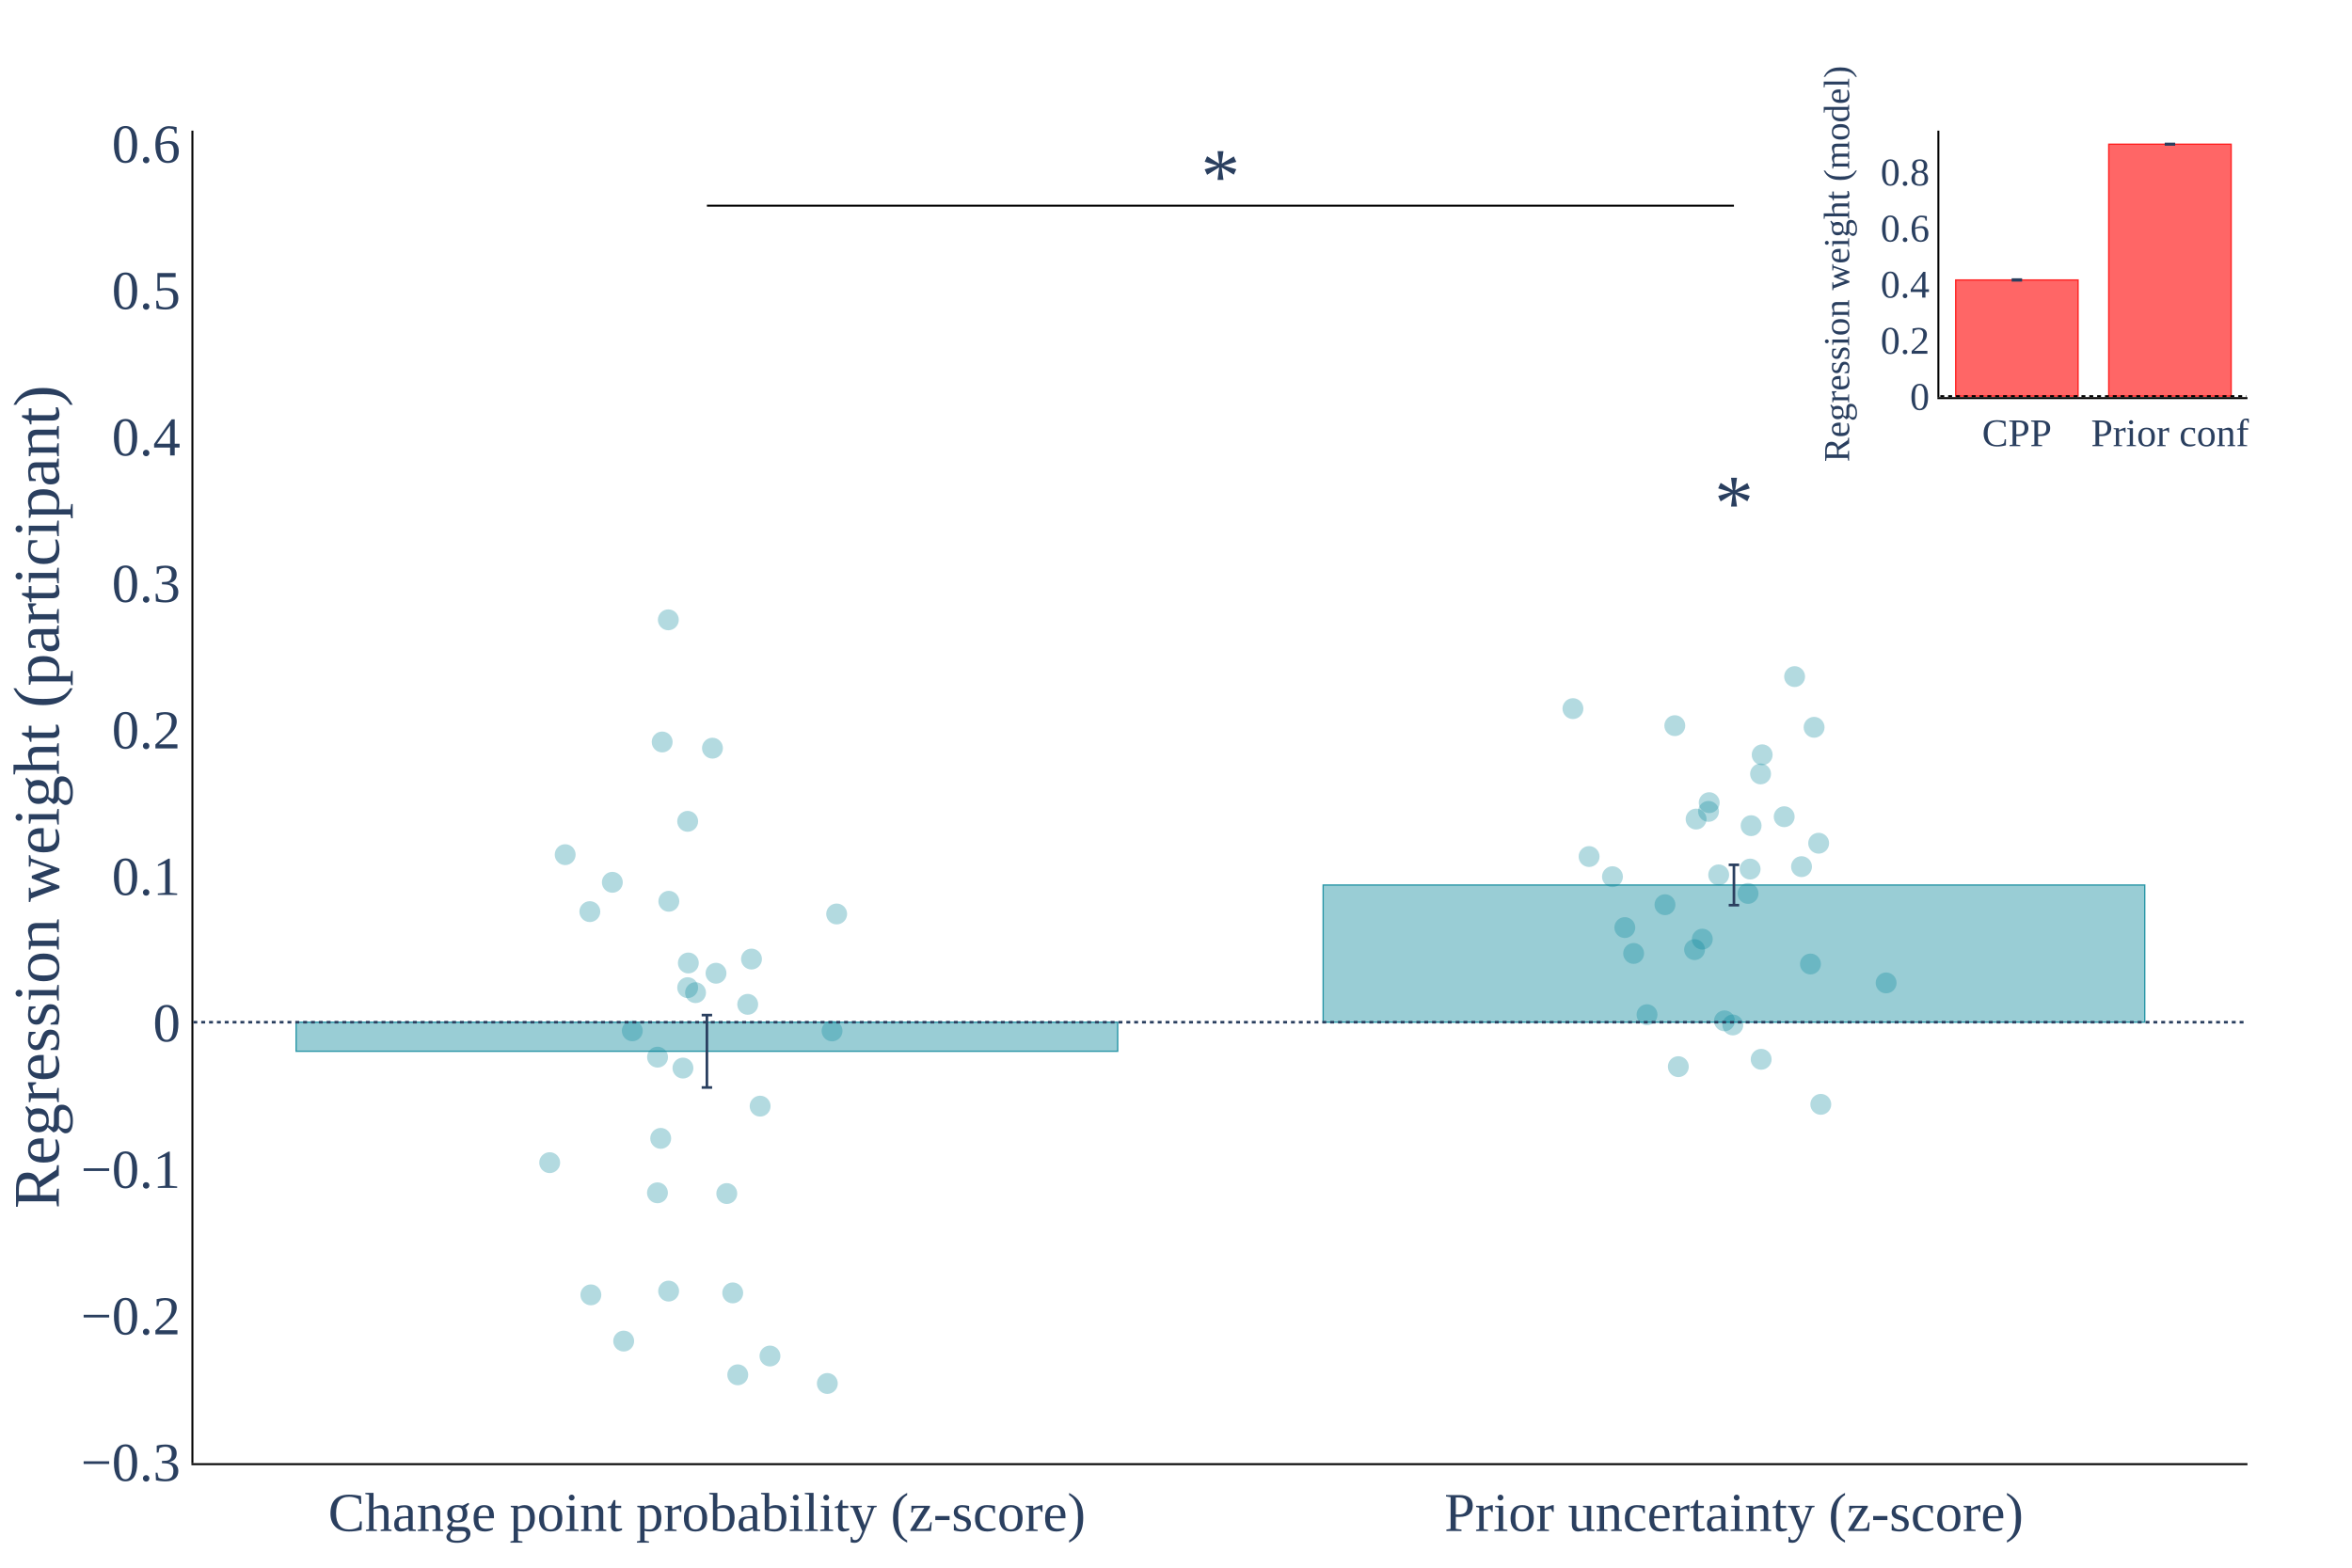
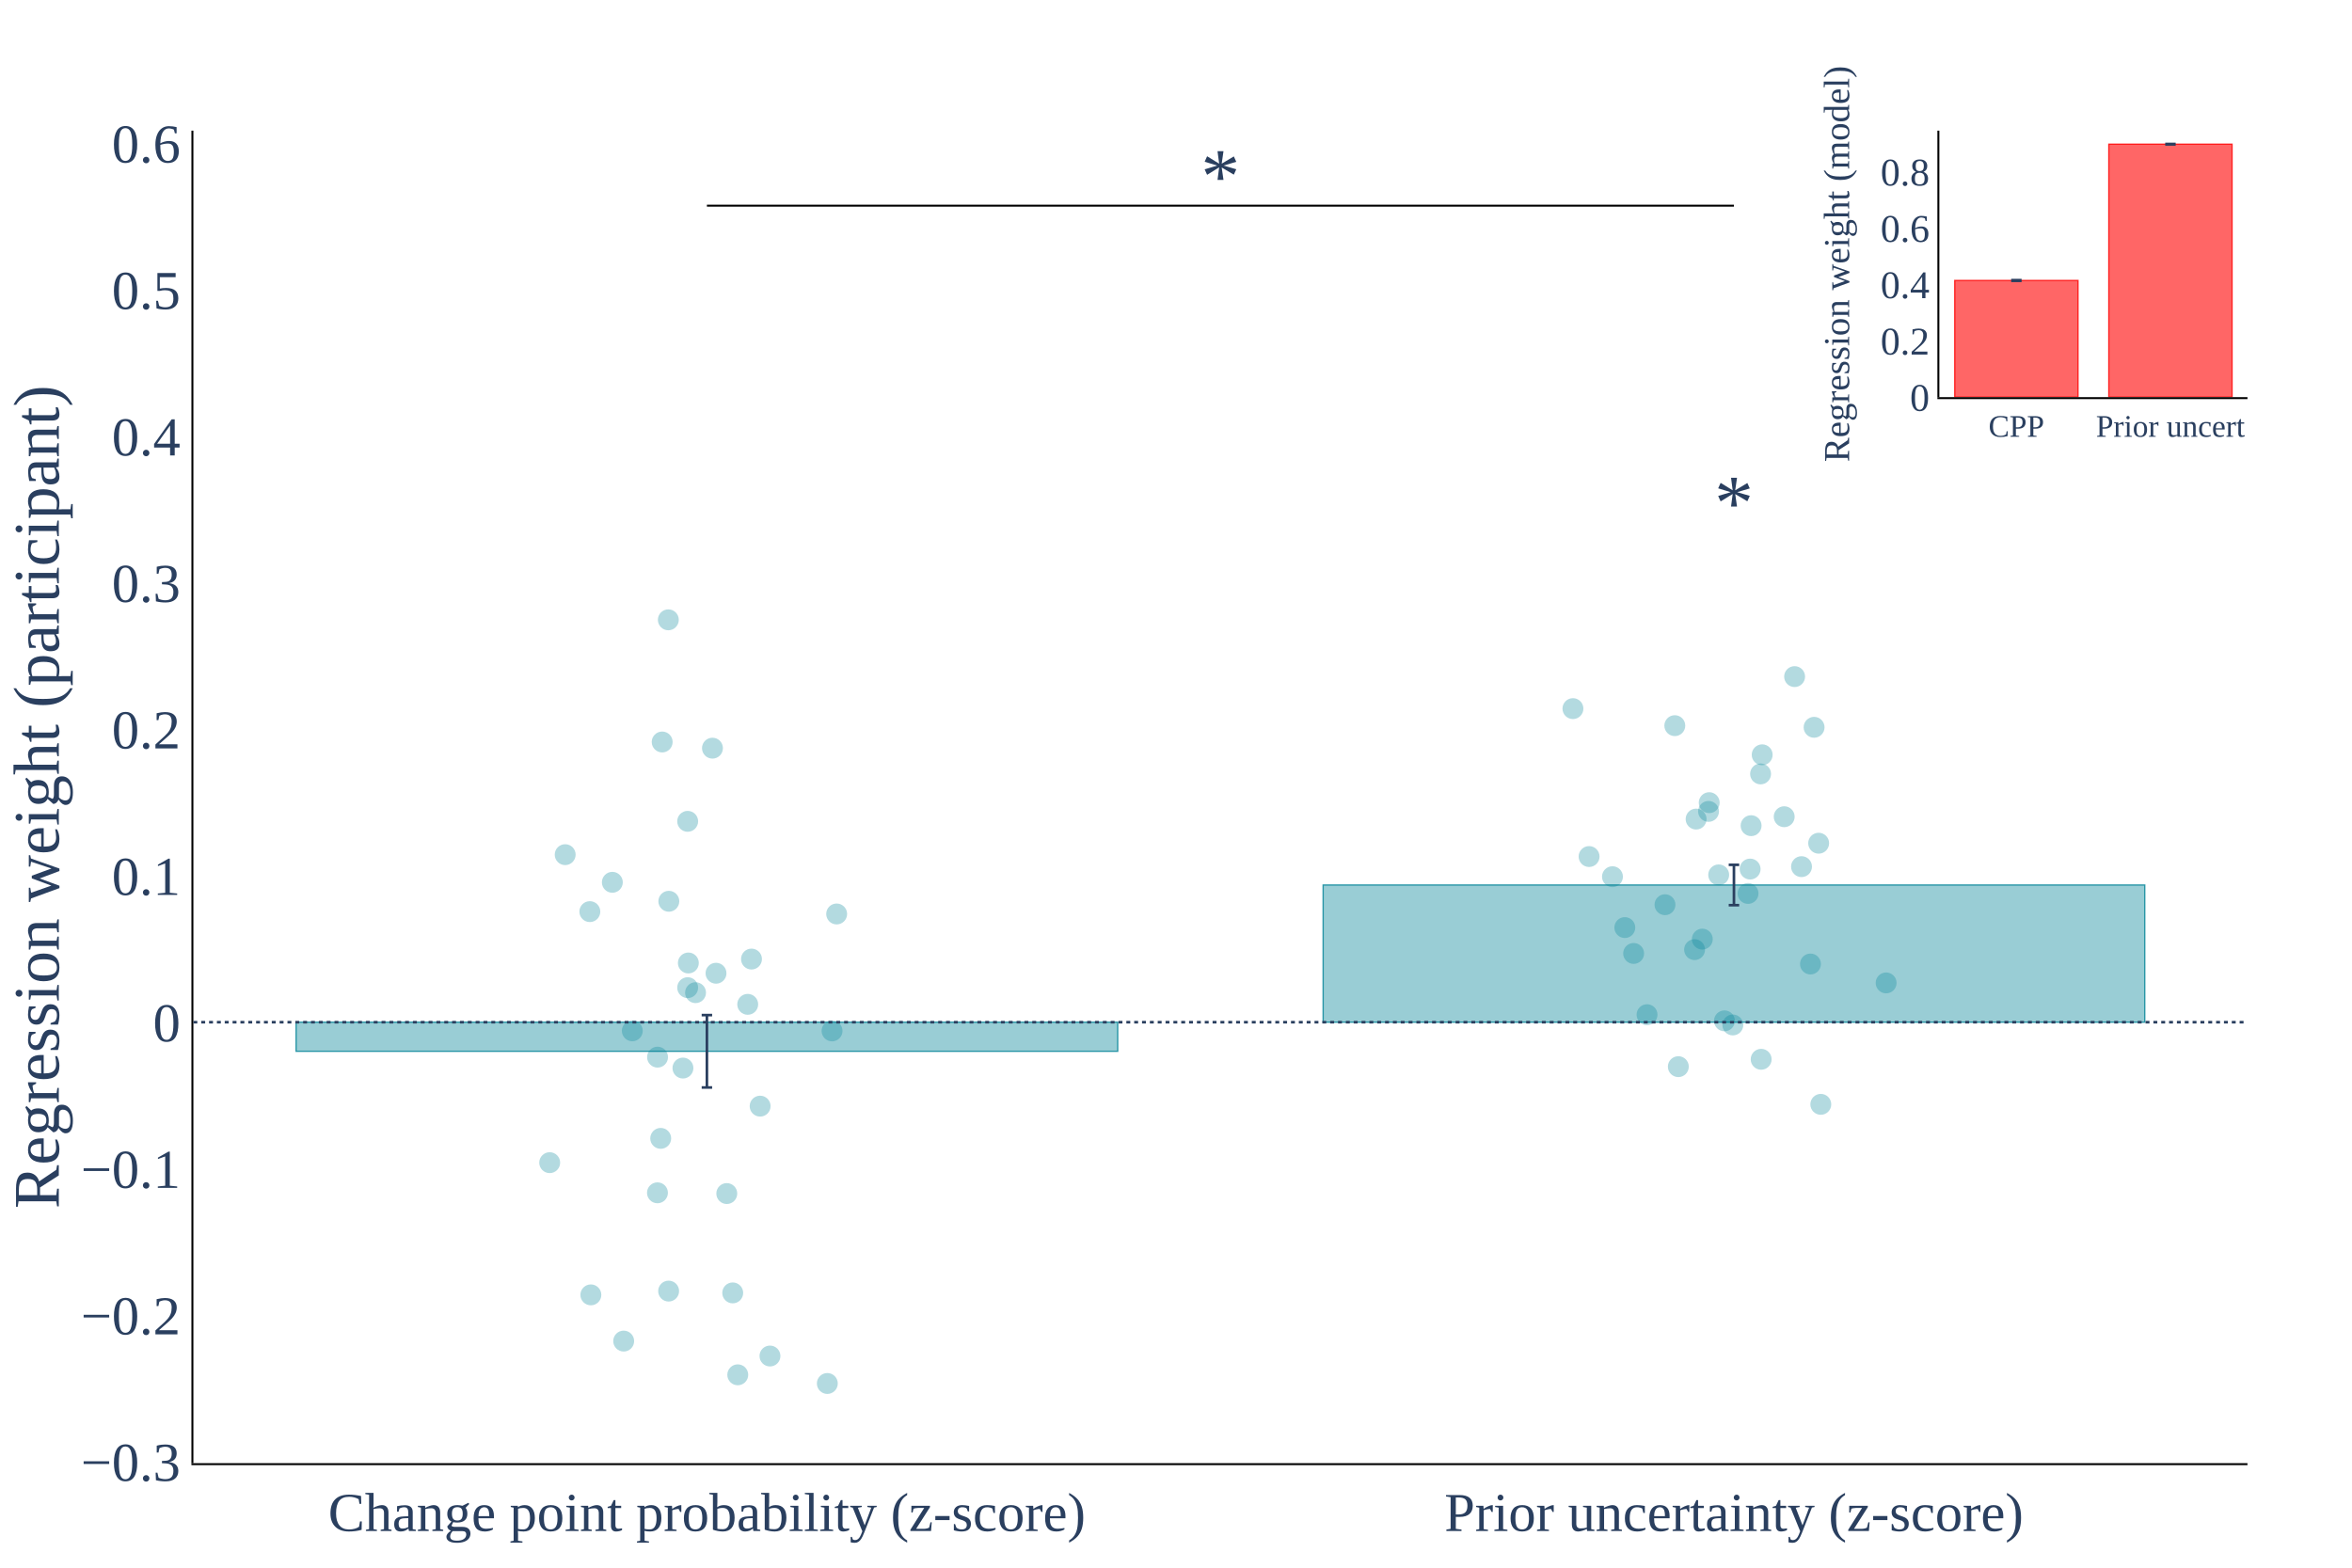
<svg xmlns="http://www.w3.org/2000/svg" class="main-svg" width="1800" height="1200" style="" viewBox="0 0 1800 1200">
  <rect x="0" y="0" width="1800" height="1200" style="fill: rgb(255, 255, 255); fill-opacity: 1;" />
-   <defs id="defs-17af12">
+   <defs id="defs-22cbed">
    <g class="clips">
-       <clipPath id="clip17af12xyplot" class="plotclip">
+       <clipPath id="clip22cbedxyplot" class="plotclip">
        <rect width="1572" height="1020" />
      </clipPath>
-       <clipPath id="clip17af12x2y2plot" class="plotclip">
+       <clipPath id="clip22cbedx2y2plot" class="plotclip">
        <rect width="235.8" height="204" />
      </clipPath>
-       <clipPath class="axesclip" id="clip17af12x">
+       <clipPath class="axesclip" id="clip22cbedx">
        <rect x="148" y="0" width="1572" height="1200" />
      </clipPath>
-       <clipPath class="axesclip" id="clip17af12y">
+       <clipPath class="axesclip" id="clip22cbedy">
        <rect x="0" y="100" width="1800" height="1020" />
      </clipPath>
-       <clipPath class="axesclip" id="clip17af12xy">
+       <clipPath class="axesclip" id="clip22cbedxy">
        <rect x="148" y="100" width="1572" height="1020" />
      </clipPath>
-       <clipPath class="axesclip" id="clip17af12y2">
+       <clipPath class="axesclip" id="clip22cbedy2">
        <rect x="0" y="100" width="1800" height="204" />
      </clipPath>
-       <clipPath class="axesclip" id="clip17af12xy2">
+       <clipPath class="axesclip" id="clip22cbedxy2">
        <rect x="148" y="100" width="1572" height="204" />
      </clipPath>
-       <clipPath class="axesclip" id="clip17af12x2">
+       <clipPath class="axesclip" id="clip22cbedx2">
        <rect x="1484.2" y="0" width="235.8" height="1200" />
      </clipPath>
-       <clipPath class="axesclip" id="clip17af12x2y">
+       <clipPath class="axesclip" id="clip22cbedx2y">
        <rect x="1484.2" y="100" width="235.8" height="1020" />
      </clipPath>
-       <clipPath class="axesclip" id="clip17af12x2y2">
+       <clipPath class="axesclip" id="clip22cbedx2y2">
        <rect x="1484.2" y="100" width="235.8" height="204" />
      </clipPath>
    </g>
    <g class="gradients" />
    <g class="patterns" />
  </defs>
  <g class="bglayer">
    <rect class="bg" x="148" y="100" width="1572" height="1020" style="fill: rgb(255, 255, 255); fill-opacity: 1; stroke-width: 0;" />
  </g>
  <g class="layer-below">
    <g class="imagelayer" />
    <g class="shapelayer" />
  </g>
  <g class="cartesianlayer">
    <g class="subplot xy">
      <g class="layer-subplot">
        <g class="shapelayer" />
        <g class="imagelayer" />
      </g>
      <g class="minor-gridlayer">
        <g class="x" />
        <g class="y" />
      </g>
      <g class="gridlayer">
        <g class="x" />
        <g class="y">
          <path class="ygrid crisp" transform="translate(0,1118.82)" d="M148,0h1572" style="stroke: rgb(255, 255, 255); stroke-opacity: 1; stroke-width: 1px;" />
          <path class="ygrid crisp" transform="translate(0,1006.7)" d="M148,0h1572" style="stroke: rgb(255, 255, 255); stroke-opacity: 1; stroke-width: 1px;" />
          <path class="ygrid crisp" transform="translate(0,894.57)" d="M148,0h1572" style="stroke: rgb(255, 255, 255); stroke-opacity: 1; stroke-width: 1px;" />
          <path class="ygrid crisp" transform="translate(0,670.32)" d="M148,0h1572" style="stroke: rgb(255, 255, 255); stroke-opacity: 1; stroke-width: 1px;" />
          <path class="ygrid crisp" transform="translate(0,558.19)" d="M148,0h1572" style="stroke: rgb(255, 255, 255); stroke-opacity: 1; stroke-width: 1px;" />
          <path class="ygrid crisp" transform="translate(0,446.07)" d="M148,0h1572" style="stroke: rgb(255, 255, 255); stroke-opacity: 1; stroke-width: 1px;" />
          <path class="ygrid crisp" transform="translate(0,333.94)" d="M148,0h1572" style="stroke: rgb(255, 255, 255); stroke-opacity: 1; stroke-width: 1px;" />
          <path class="ygrid crisp" transform="translate(0,221.81)" d="M148,0h1572" style="stroke: rgb(255, 255, 255); stroke-opacity: 1; stroke-width: 1px;" />
          <path class="ygrid crisp" transform="translate(0,109.69)" d="M148,0h1572" style="stroke: rgb(255, 255, 255); stroke-opacity: 1; stroke-width: 1px;" />
        </g>
      </g>
      <g class="zerolinelayer">
        <path class="yzl zl crisp" transform="translate(0,782.45)" d="M148,0h1572" style="stroke: rgb(255, 255, 255); stroke-opacity: 1; stroke-width: 2px;" />
      </g>
      <g class="layer-between">
        <g class="shapelayer" />
        <g class="imagelayer" />
      </g>
      <path class="xlines-below" />
      <path class="ylines-below" />
      <g class="overlines-below" />
      <g class="xaxislayer-below" />
      <g class="yaxislayer-below" />
      <g class="overaxes-below" />
      <g class="overplot">
-         <g class="xy" transform="translate(148,100)" clip-path="url(#clip17af12xyplot)">
+         <g class="xy" transform="translate(148,100)" clip-path="url(#clip22cbedxyplot)">
          <g class="barlayer mlayer">
            <g class="trace bars" style="opacity: 1;">
              <g class="points">
                <g class="point">
                  <path d="M78.6,682.45V704.71H707.4V682.45Z" style="vector-effect: none; opacity: 1; stroke-width: 1px; fill: rgb(0, 130, 150); fill-opacity: 0.4; stroke: rgb(0, 130, 150); stroke-opacity: 0.8;" />
                </g>
              </g>
              <g class="errorbar" style="opacity: 1;">
                <path class="yerror" d="M389,677.01h8m-4,0V732.42m-4,0h8" style="vector-effect: none; stroke-width: 2px; stroke: rgb(42, 63, 95); stroke-opacity: 1;" />
              </g>
            </g>
            <g class="trace bars" style="opacity: 1;">
              <g class="points">
                <g class="point">
                  <path d="M864.6,682.45V577.43H1493.4V682.45Z" style="vector-effect: none; opacity: 1; stroke-width: 1px; fill: rgb(0, 130, 150); fill-opacity: 0.4; stroke: rgb(0, 130, 150); stroke-opacity: 0.8;" />
                </g>
              </g>
              <g class="errorbar" style="opacity: 1;">
                <path class="yerror" d="M1175,561.99h8m-4,0V592.87m-4,0h8" style="vector-effect: none; stroke-width: 2px; stroke: rgb(42, 63, 95); stroke-opacity: 1;" />
              </g>
            </g>
          </g>
          <g class="scatterlayer mlayer">
-             <g class="trace scatter tracedffb1b" style="stroke-miterlimit: 2; opacity: 1;">
+             <g class="trace scatter tracee4f8c9" style="stroke-miterlimit: 2; opacity: 1;">
              <g class="fills" />
              <g class="errorbars" />
              <g class="lines" />
              <g class="points">
                <path class="point" transform="translate(424.23,668.78)" d="M8,0A8,8 0 1,1 0,-8A8,8 0 0,1 8,0Z" style="opacity: 1; stroke-width: 0px; fill: rgb(0, 130, 150); fill-opacity: 0.3;" />
                <path class="point" transform="translate(384.31,659.84)" d="M8,0A8,8 0 1,1 0,-8A8,8 0 0,1 8,0Z" style="opacity: 1; stroke-width: 0px; fill: rgb(0, 130, 150); fill-opacity: 0.3;" />
                <path class="point" transform="translate(433.73,746.71)" d="M8,0A8,8 0 1,1 0,-8A8,8 0 0,1 8,0Z" style="opacity: 1; stroke-width: 0px; fill: rgb(0, 130, 150); fill-opacity: 0.3;" />
                <path class="point" transform="translate(488.77,689.12)" d="M8,0A8,8 0 1,1 0,-8A8,8 0 0,1 8,0Z" style="opacity: 1; stroke-width: 0px; fill: rgb(0, 130, 150); fill-opacity: 0.3;" />
                <path class="point" transform="translate(378.28,528.7)" d="M8,0A8,8 0 1,1 0,-8A8,8 0 0,1 8,0Z" style="opacity: 1; stroke-width: 0px; fill: rgb(0, 130, 150); fill-opacity: 0.3;" />
                <path class="point" transform="translate(378.28,656.01)" d="M8,0A8,8 0 1,1 0,-8A8,8 0 0,1 8,0Z" style="opacity: 1; stroke-width: 0px; fill: rgb(0, 130, 150); fill-opacity: 0.3;" />
                <path class="point" transform="translate(492.3,599.61)" d="M8,0A8,8 0 1,1 0,-8A8,8 0 0,1 8,0Z" style="opacity: 1; stroke-width: 0px; fill: rgb(0, 130, 150); fill-opacity: 0.3;" />
                <path class="point" transform="translate(441.26,937.97)" d="M8,0A8,8 0 1,1 0,-8A8,8 0 0,1 8,0Z" style="opacity: 1; stroke-width: 0px; fill: rgb(0, 130, 150); fill-opacity: 0.3;" />
                <path class="point" transform="translate(363.48,374.45)" d="M8,0A8,8 0 1,1 0,-8A8,8 0 0,1 8,0Z" style="opacity: 1; stroke-width: 0px; fill: rgb(0, 130, 150); fill-opacity: 0.3;" />
                <path class="point" transform="translate(427.12,634.12)" d="M8,0A8,8 0 1,1 0,-8A8,8 0 0,1 8,0Z" style="opacity: 1; stroke-width: 0px; fill: rgb(0, 130, 150); fill-opacity: 0.3;" />
                <path class="point" transform="translate(363.86,589.89)" d="M8,0A8,8 0 1,1 0,-8A8,8 0 0,1 8,0Z" style="opacity: 1; stroke-width: 0px; fill: rgb(0, 130, 150); fill-opacity: 0.3;" />
                <path class="point" transform="translate(363.71,888.28)" d="M8,0A8,8 0 1,1 0,-8A8,8 0 0,1 8,0Z" style="opacity: 1; stroke-width: 0px; fill: rgb(0, 130, 150); fill-opacity: 0.3;" />
                <path class="point" transform="translate(408.21,813.62)" d="M8,0A8,8 0 1,1 0,-8A8,8 0 0,1 8,0Z" style="opacity: 1; stroke-width: 0px; fill: rgb(0, 130, 150); fill-opacity: 0.3;" />
                <path class="point" transform="translate(272.69,789.97)" d="M8,0A8,8 0 1,1 0,-8A8,8 0 0,1 8,0Z" style="opacity: 1; stroke-width: 0px; fill: rgb(0, 130, 150); fill-opacity: 0.3;" />
                <path class="point" transform="translate(284.54,554.21)" d="M8,0A8,8 0 1,1 0,-8A8,8 0 0,1 8,0Z" style="opacity: 1; stroke-width: 0px; fill: rgb(0, 130, 150); fill-opacity: 0.3;" />
                <path class="point" transform="translate(357.64,771.38)" d="M8,0A8,8 0 1,1 0,-8A8,8 0 0,1 8,0Z" style="opacity: 1; stroke-width: 0px; fill: rgb(0, 130, 150); fill-opacity: 0.3;" />
                <path class="point" transform="translate(329.31,926.54)" d="M8,0A8,8 0 1,1 0,-8A8,8 0 0,1 8,0Z" style="opacity: 1; stroke-width: 0px; fill: rgb(0, 130, 150); fill-opacity: 0.3;" />
                <path class="point" transform="translate(412.76,889.66)" d="M8,0A8,8 0 1,1 0,-8A8,8 0 0,1 8,0Z" style="opacity: 1; stroke-width: 0px; fill: rgb(0, 130, 150); fill-opacity: 0.3;" />
                <path class="point" transform="translate(335.9,689.05)" d="M8,0A8,8 0 1,1 0,-8A8,8 0 0,1 8,0Z" style="opacity: 1; stroke-width: 0px; fill: rgb(0, 130, 150); fill-opacity: 0.3;" />
                <path class="point" transform="translate(304.19,891.17)" d="M8,0A8,8 0 1,1 0,-8A8,8 0 0,1 8,0Z" style="opacity: 1; stroke-width: 0px; fill: rgb(0, 130, 150); fill-opacity: 0.3;" />
                <path class="point" transform="translate(485.16,959)" d="M8,0A8,8 0 1,1 0,-8A8,8 0 0,1 8,0Z" style="opacity: 1; stroke-width: 0px; fill: rgb(0, 130, 150); fill-opacity: 0.3;" />
                <path class="point" transform="translate(378.8,637.13)" d="M8,0A8,8 0 1,1 0,-8A8,8 0 0,1 8,0Z" style="opacity: 1; stroke-width: 0px; fill: rgb(0, 130, 150); fill-opacity: 0.3;" />
                <path class="point" transform="translate(397.25,472.69)" d="M8,0A8,8 0 1,1 0,-8A8,8 0 0,1 8,0Z" style="opacity: 1; stroke-width: 0px; fill: rgb(0, 130, 150); fill-opacity: 0.3;" />
                <path class="point" transform="translate(303.41,597.81)" d="M8,0A8,8 0 1,1 0,-8A8,8 0 0,1 8,0Z" style="opacity: 1; stroke-width: 0px; fill: rgb(0, 130, 150); fill-opacity: 0.3;" />
                <path class="point" transform="translate(358.77,467.96)" d="M8,0A8,8 0 1,1 0,-8A8,8 0 0,1 8,0Z" style="opacity: 1; stroke-width: 0px; fill: rgb(0, 130, 150); fill-opacity: 0.3;" />
                <path class="point" transform="translate(399.97,644.97)" d="M8,0A8,8 0 1,1 0,-8A8,8 0 0,1 8,0Z" style="opacity: 1; stroke-width: 0px; fill: rgb(0, 130, 150); fill-opacity: 0.3;" />
                <path class="point" transform="translate(320.63,575.37)" d="M8,0A8,8 0 1,1 0,-8A8,8 0 0,1 8,0Z" style="opacity: 1; stroke-width: 0px; fill: rgb(0, 130, 150); fill-opacity: 0.3;" />
                <path class="point" transform="translate(416.62,952.36)" d="M8,0A8,8 0 1,1 0,-8A8,8 0 0,1 8,0Z" style="opacity: 1; stroke-width: 0px; fill: rgb(0, 130, 150); fill-opacity: 0.3;" />
                <path class="point" transform="translate(355.23,709.2)" d="M8,0A8,8 0 1,1 0,-8A8,8 0 0,1 8,0Z" style="opacity: 1; stroke-width: 0px; fill: rgb(0, 130, 150); fill-opacity: 0.3;" />
                <path class="point" transform="translate(374.66,717.56)" d="M8,0A8,8 0 1,1 0,-8A8,8 0 0,1 8,0Z" style="opacity: 1; stroke-width: 0px; fill: rgb(0, 130, 150); fill-opacity: 0.3;" />
                <path class="point" transform="translate(355.16,813.05)" d="M8,0A8,8 0 1,1 0,-8A8,8 0 0,1 8,0Z" style="opacity: 1; stroke-width: 0px; fill: rgb(0, 130, 150); fill-opacity: 0.3;" />
              </g>
              <g class="text" />
            </g>
-             <g class="trace scatter trace0291a2" style="stroke-miterlimit: 2; opacity: 1;">
+             <g class="trace scatter traceb41eee" style="stroke-miterlimit: 2; opacity: 1;">
              <g class="fills" />
              <g class="errorbars" />
              <g class="lines" />
              <g class="points">
                <path class="point" transform="translate(1295.47,652.38)" d="M8,0A8,8 0 1,1 0,-8A8,8 0 0,1 8,0Z" style="opacity: 1; stroke-width: 0px; fill: rgb(0, 130, 150); fill-opacity: 0.3;" />
                <path class="point" transform="translate(1178.15,684.56)" d="M8,0A8,8 0 1,1 0,-8A8,8 0 0,1 8,0Z" style="opacity: 1; stroke-width: 0px; fill: rgb(0, 130, 150); fill-opacity: 0.3;" />
                <path class="point" transform="translate(1112.49,676.7)" d="M8,0A8,8 0 1,1 0,-8A8,8 0 0,1 8,0Z" style="opacity: 1; stroke-width: 0px; fill: rgb(0, 130, 150); fill-opacity: 0.3;" />
                <path class="point" transform="translate(1230.72,563.38)" d="M8,0A8,8 0 1,1 0,-8A8,8 0 0,1 8,0Z" style="opacity: 1; stroke-width: 0px; fill: rgb(0, 130, 150); fill-opacity: 0.3;" />
                <path class="point" transform="translate(1102.23,629.82)" d="M8,0A8,8 0 1,1 0,-8A8,8 0 0,1 8,0Z" style="opacity: 1; stroke-width: 0px; fill: rgb(0, 130, 150); fill-opacity: 0.3;" />
                <path class="point" transform="translate(1192.13,532.02)" d="M8,0A8,8 0 1,1 0,-8A8,8 0 0,1 8,0Z" style="opacity: 1; stroke-width: 0px; fill: rgb(0, 130, 150); fill-opacity: 0.3;" />
                <path class="point" transform="translate(1055.78,442.42)" d="M8,0A8,8 0 1,1 0,-8A8,8 0 0,1 8,0Z" style="opacity: 1; stroke-width: 0px; fill: rgb(0, 130, 150); fill-opacity: 0.3;" />
                <path class="point" transform="translate(1095.48,610.02)" d="M8,0A8,8 0 1,1 0,-8A8,8 0 0,1 8,0Z" style="opacity: 1; stroke-width: 0px; fill: rgb(0, 130, 150); fill-opacity: 0.3;" />
                <path class="point" transform="translate(1191.38,565.23)" d="M8,0A8,8 0 1,1 0,-8A8,8 0 0,1 8,0Z" style="opacity: 1; stroke-width: 0px; fill: rgb(0, 130, 150); fill-opacity: 0.3;" />
                <path class="point" transform="translate(1225.43,417.91)" d="M8,0A8,8 0 1,1 0,-8A8,8 0 0,1 8,0Z" style="opacity: 1; stroke-width: 0px; fill: rgb(0, 130, 150); fill-opacity: 0.3;" />
                <path class="point" transform="translate(1189.78,583.9)" d="M8,0A8,8 0 1,1 0,-8A8,8 0 0,1 8,0Z" style="opacity: 1; stroke-width: 0px; fill: rgb(0, 130, 150); fill-opacity: 0.3;" />
                <path class="point" transform="translate(1171.73,681.42)" d="M8,0A8,8 0 1,1 0,-8A8,8 0 0,1 8,0Z" style="opacity: 1; stroke-width: 0px; fill: rgb(0, 130, 150); fill-opacity: 0.3;" />
                <path class="point" transform="translate(1160.07,514.41)" d="M8,0A8,8 0 1,1 0,-8A8,8 0 0,1 8,0Z" style="opacity: 1; stroke-width: 0px; fill: rgb(0, 130, 150); fill-opacity: 0.3;" />
                <path class="point" transform="translate(1086.03,571.07)" d="M8,0A8,8 0 1,1 0,-8A8,8 0 0,1 8,0Z" style="opacity: 1; stroke-width: 0px; fill: rgb(0, 130, 150); fill-opacity: 0.3;" />
                <path class="point" transform="translate(1133.74,455.46)" d="M8,0A8,8 0 1,1 0,-8A8,8 0 0,1 8,0Z" style="opacity: 1; stroke-width: 0px; fill: rgb(0, 130, 150); fill-opacity: 0.3;" />
                <path class="point" transform="translate(1150.04,526.97)" d="M8,0A8,8 0 1,1 0,-8A8,8 0 0,1 8,0Z" style="opacity: 1; stroke-width: 0px; fill: rgb(0, 130, 150); fill-opacity: 0.3;" />
                <path class="point" transform="translate(1245.47,745.33)" d="M8,0A8,8 0 1,1 0,-8A8,8 0 0,1 8,0Z" style="opacity: 1; stroke-width: 0px; fill: rgb(0, 130, 150); fill-opacity: 0.3;" />
                <path class="point" transform="translate(1200.61,477.76)" d="M8,0A8,8 0 1,1 0,-8A8,8 0 0,1 8,0Z" style="opacity: 1; stroke-width: 0px; fill: rgb(0, 130, 150); fill-opacity: 0.3;" />
                <path class="point" transform="translate(1068.14,555.65)" d="M8,0A8,8 0 1,1 0,-8A8,8 0 0,1 8,0Z" style="opacity: 1; stroke-width: 0px; fill: rgb(0, 130, 150); fill-opacity: 0.3;" />
                <path class="point" transform="translate(1199.38,492.4)" d="M8,0A8,8 0 1,1 0,-8A8,8 0 0,1 8,0Z" style="opacity: 1; stroke-width: 0px; fill: rgb(0, 130, 150); fill-opacity: 0.3;" />
                <path class="point" transform="translate(1154.79,618.86)" d="M8,0A8,8 0 1,1 0,-8A8,8 0 0,1 8,0Z" style="opacity: 1; stroke-width: 0px; fill: rgb(0, 130, 150); fill-opacity: 0.3;" />
                <path class="point" transform="translate(1136.44,716.48)" d="M8,0A8,8 0 1,1 0,-8A8,8 0 0,1 8,0Z" style="opacity: 1; stroke-width: 0px; fill: rgb(0, 130, 150); fill-opacity: 0.3;" />
                <path class="point" transform="translate(1217.46,525.16)" d="M8,0A8,8 0 1,1 0,-8A8,8 0 0,1 8,0Z" style="opacity: 1; stroke-width: 0px; fill: rgb(0, 130, 150); fill-opacity: 0.3;" />
                <path class="point" transform="translate(1243.83,545.45)" d="M8,0A8,8 0 1,1 0,-8A8,8 0 0,1 8,0Z" style="opacity: 1; stroke-width: 0px; fill: rgb(0, 130, 150); fill-opacity: 0.3;" />
                <path class="point" transform="translate(1237.56,637.91)" d="M8,0A8,8 0 1,1 0,-8A8,8 0 0,1 8,0Z" style="opacity: 1; stroke-width: 0px; fill: rgb(0, 130, 150); fill-opacity: 0.3;" />
                <path class="point" transform="translate(1126.23,592.52)" d="M8,0A8,8 0 1,1 0,-8A8,8 0 0,1 8,0Z" style="opacity: 1; stroke-width: 0px; fill: rgb(0, 130, 150); fill-opacity: 0.3;" />
                <path class="point" transform="translate(1159.56,521.09)" d="M8,0A8,8 0 1,1 0,-8A8,8 0 0,1 8,0Z" style="opacity: 1; stroke-width: 0px; fill: rgb(0, 130, 150); fill-opacity: 0.3;" />
                <path class="point" transform="translate(1199.83,710.85)" d="M8,0A8,8 0 1,1 0,-8A8,8 0 0,1 8,0Z" style="opacity: 1; stroke-width: 0px; fill: rgb(0, 130, 150); fill-opacity: 0.3;" />
                <path class="point" transform="translate(1240.34,456.72)" d="M8,0A8,8 0 1,1 0,-8A8,8 0 0,1 8,0Z" style="opacity: 1; stroke-width: 0px; fill: rgb(0, 130, 150); fill-opacity: 0.3;" />
                <path class="point" transform="translate(1148.87,626.9)" d="M8,0A8,8 0 1,1 0,-8A8,8 0 0,1 8,0Z" style="opacity: 1; stroke-width: 0px; fill: rgb(0, 130, 150); fill-opacity: 0.3;" />
                <path class="point" transform="translate(1167.33,569.69)" d="M8,0A8,8 0 1,1 0,-8A8,8 0 0,1 8,0Z" style="opacity: 1; stroke-width: 0px; fill: rgb(0, 130, 150); fill-opacity: 0.3;" />
              </g>
              <g class="text" />
            </g>
          </g>
        </g>
      </g>
      <path class="xlines-above crisp" d="M146.5,1120.75H1720" style="fill: none; stroke-width: 1.5px; stroke: rgb(0, 0, 0); stroke-opacity: 1;" />
      <path class="ylines-above crisp" d="M147.25,100V1120" style="fill: none; stroke-width: 1.5px; stroke: rgb(0, 0, 0); stroke-opacity: 1;" />
      <g class="overlines-above" />
      <g class="xaxislayer-above">
        <g class="xtick">
          <text text-anchor="middle" x="0" y="1171.9" transform="translate(541,0)" style="font-family: 'Times New Roman'; font-size: 42px; fill: rgb(42, 63, 95); fill-opacity: 1; white-space: pre; opacity: 1;">Change point probability (z-score)</text>
        </g>
        <g class="xtick">
          <text text-anchor="middle" x="0" y="1171.9" style="font-family: 'Times New Roman'; font-size: 42px; fill: rgb(42, 63, 95); fill-opacity: 1; white-space: pre; opacity: 1;" transform="translate(1327,0)">Prior uncertainty (z-score)</text>
        </g>
      </g>
      <g class="yaxislayer-above">
        <g class="ytick">
          <text text-anchor="end" x="138.1" y="14.7" transform="translate(0,1118.82)" style="font-family: 'Times New Roman'; font-size: 42px; fill: rgb(42, 63, 95); fill-opacity: 1; white-space: pre; opacity: 1;">−0.3</text>
        </g>
        <g class="ytick">
          <text text-anchor="end" x="138.1" y="14.7" style="font-family: 'Times New Roman'; font-size: 42px; fill: rgb(42, 63, 95); fill-opacity: 1; white-space: pre; opacity: 1;" transform="translate(0,1006.7)">−0.2</text>
        </g>
        <g class="ytick">
          <text text-anchor="end" x="138.1" y="14.7" style="font-family: 'Times New Roman'; font-size: 42px; fill: rgb(42, 63, 95); fill-opacity: 1; white-space: pre; opacity: 1;" transform="translate(0,894.57)">−0.1</text>
        </g>
        <g class="ytick">
          <text text-anchor="end" x="138.1" y="14.7" style="font-family: 'Times New Roman'; font-size: 42px; fill: rgb(42, 63, 95); fill-opacity: 1; white-space: pre; opacity: 1;" transform="translate(0,782.45)">0</text>
        </g>
        <g class="ytick">
          <text text-anchor="end" x="138.1" y="14.7" style="font-family: 'Times New Roman'; font-size: 42px; fill: rgb(42, 63, 95); fill-opacity: 1; white-space: pre; opacity: 1;" transform="translate(0,670.32)">0.1</text>
        </g>
        <g class="ytick">
          <text text-anchor="end" x="138.1" y="14.7" style="font-family: 'Times New Roman'; font-size: 42px; fill: rgb(42, 63, 95); fill-opacity: 1; white-space: pre; opacity: 1;" transform="translate(0,558.19)">0.2</text>
        </g>
        <g class="ytick">
          <text text-anchor="end" x="138.1" y="14.7" style="font-family: 'Times New Roman'; font-size: 42px; fill: rgb(42, 63, 95); fill-opacity: 1; white-space: pre; opacity: 1;" transform="translate(0,446.07)">0.3</text>
        </g>
        <g class="ytick">
          <text text-anchor="end" x="138.1" y="14.7" style="font-family: 'Times New Roman'; font-size: 42px; fill: rgb(42, 63, 95); fill-opacity: 1; white-space: pre; opacity: 1;" transform="translate(0,333.94)">0.4</text>
        </g>
        <g class="ytick">
          <text text-anchor="end" x="138.1" y="14.7" style="font-family: 'Times New Roman'; font-size: 42px; fill: rgb(42, 63, 95); fill-opacity: 1; white-space: pre; opacity: 1;" transform="translate(0,221.81)">0.5</text>
        </g>
        <g class="ytick">
          <text text-anchor="end" x="138.1" y="14.7" style="font-family: 'Times New Roman'; font-size: 42px; fill: rgb(42, 63, 95); fill-opacity: 1; white-space: pre; opacity: 1;" transform="translate(0,109.69)">0.6</text>
        </g>
      </g>
      <g class="overaxes-above" />
    </g>
    <g class="subplot x2y2">
      <rect class="bg" x="1484.2" y="100" width="235.8" height="204" style="fill: rgb(255, 255, 255); fill-opacity: 1; stroke-width: 0;" />
      <g class="layer-subplot">
        <g class="shapelayer" />
        <g class="imagelayer" />
      </g>
      <g class="minor-gridlayer">
        <g class="x2" />
        <g class="y2" />
      </g>
      <g class="gridlayer">
        <g class="x2" />
        <g class="y2">
-           <path class="y2grid crisp" transform="translate(0,260.29)" d="M1484.2,0h235.8" style="stroke: rgb(255, 255, 255); stroke-opacity: 1; stroke-width: 1px;" />
-           <path class="y2grid crisp" transform="translate(0,217.33)" d="M1484.2,0h235.8" style="stroke: rgb(255, 255, 255); stroke-opacity: 1; stroke-width: 1px;" />
-           <path class="y2grid crisp" transform="translate(0,174.38)" d="M1484.2,0h235.8" style="stroke: rgb(255, 255, 255); stroke-opacity: 1; stroke-width: 1px;" />
-           <path class="y2grid crisp" transform="translate(0,131.42)" d="M1484.2,0h235.8" style="stroke: rgb(255, 255, 255); stroke-opacity: 1; stroke-width: 1px;" />
+           <path class="y2grid crisp" transform="translate(0,260.87)" d="M1484.2,0h235.8" style="stroke: rgb(255, 255, 255); stroke-opacity: 1; stroke-width: 1px;" />
+           <path class="y2grid crisp" transform="translate(0,217.75)" d="M1484.2,0h235.8" style="stroke: rgb(255, 255, 255); stroke-opacity: 1; stroke-width: 1px;" />
+           <path class="y2grid crisp" transform="translate(0,174.62)" d="M1484.2,0h235.8" style="stroke: rgb(255, 255, 255); stroke-opacity: 1; stroke-width: 1px;" />
+           <path class="y2grid crisp" transform="translate(0,131.5)" d="M1484.2,0h235.8" style="stroke: rgb(255, 255, 255); stroke-opacity: 1; stroke-width: 1px;" />
        </g>
      </g>
      <g class="zerolinelayer">
-         <path class="y2zl zl crisp" transform="translate(0,303.25)" d="M1484.2,0h235.8" style="stroke: rgb(255, 255, 255); stroke-opacity: 1; stroke-width: 2px;" />
+         <path class="y2zl zl crisp" transform="translate(0,304)" d="M1484.2,0h235.8" style="stroke: rgb(255, 255, 255); stroke-opacity: 1; stroke-width: 2px;" />
      </g>
      <g class="layer-between">
        <g class="shapelayer" />
        <g class="imagelayer" />
      </g>
      <path class="xlines-below" />
      <path class="ylines-below" />
      <g class="overlines-below" />
      <g class="xaxislayer-below" />
      <g class="yaxislayer-below" />
      <g class="overaxes-below" />
      <g class="overplot">
-         <g class="x2y2" transform="translate(1484.2,100)" clip-path="url(#clip17af12x2y2plot)">
+         <g class="x2y2" transform="translate(1484.2,100)" clip-path="url(#clip22cbedx2y2plot)">
          <g class="barlayer mlayer">
            <g class="trace bars" style="opacity: 1;">
              <g class="points">
                <g class="point">
-                   <path d="M12.47,203.25V114.29H106.19V203.25Z" style="vector-effect: none; opacity: 1; stroke-width: 1px; fill: rgb(255, 0, 0); fill-opacity: 0.6; stroke: rgb(255, 0, 0); stroke-opacity: 0.8;" />
+                   <path d="M11.79,204V114.69H106.11V204Z" style="vector-effect: none; opacity: 1; stroke-width: 1px; fill: rgb(255, 0, 0); fill-opacity: 0.6; stroke: rgb(255, 0, 0); stroke-opacity: 0.8;" />
                </g>
              </g>
              <g class="errorbar" style="opacity: 1;">
-                 <path class="yerror" d="M55.33,114.02h8m-4,0V114.55m-4,0h8" style="vector-effect: none; stroke-width: 2px; stroke: rgb(42, 63, 95); stroke-opacity: 1;" />
+                 <path class="yerror" d="M54.95,114.42h8m-4,0V114.96m-4,0h8" style="vector-effect: none; stroke-width: 2px; stroke: rgb(42, 63, 95); stroke-opacity: 1;" />
              </g>
            </g>
            <g class="trace bars" style="opacity: 1;">
              <g class="points">
                <g class="point">
-                   <path d="M129.62,203.25V10.37H223.34V203.25Z" style="vector-effect: none; opacity: 1; stroke-width: 1px; fill: rgb(255, 0, 0); fill-opacity: 0.6; stroke: rgb(255, 0, 0); stroke-opacity: 0.8;" />
+                   <path d="M129.69,204V10.37H224.01V204Z" style="vector-effect: none; opacity: 1; stroke-width: 1px; fill: rgb(255, 0, 0); fill-opacity: 0.6; stroke: rgb(255, 0, 0); stroke-opacity: 0.8;" />
                </g>
              </g>
              <g class="errorbar" style="opacity: 1;">
-                 <path class="yerror" d="M172.48,10.2h8m-4,0V10.54m-4,0h8" style="vector-effect: none; stroke-width: 2px; stroke: rgb(42, 63, 95); stroke-opacity: 1;" />
+                 <path class="yerror" d="M172.85,10.2h8m-4,0V10.54m-4,0h8" style="vector-effect: none; stroke-width: 2px; stroke: rgb(42, 63, 95); stroke-opacity: 1;" />
              </g>
            </g>
          </g>
        </g>
      </g>
      <path class="xlines-above crisp" d="M1482.7,304.75H1720" style="fill: none; stroke-width: 1.5px; stroke: rgb(0, 0, 0); stroke-opacity: 1;" />
      <path class="ylines-above crisp" d="M1483.45,100V304" style="fill: none; stroke-width: 1.5px; stroke: rgb(0, 0, 0); stroke-opacity: 1;" />
      <g class="overlines-above" />
      <g class="xaxislayer-above">
        <g class="x2tick">
-           <text text-anchor="middle" x="0" y="341.5" transform="translate(1543.53,0)" style="font-family: 'Times New Roman'; font-size: 30px; fill: rgb(42, 63, 95); fill-opacity: 1; white-space: pre; opacity: 1;">CPP</text>
+           <text text-anchor="middle" x="0" y="334.3" transform="translate(1543.15,0)" style="font-family: 'Times New Roman'; font-size: 24px; fill: rgb(42, 63, 95); fill-opacity: 1; white-space: pre; opacity: 1;">CPP</text>
        </g>
        <g class="x2tick">
-           <text text-anchor="middle" x="0" y="341.5" transform="translate(1660.68,0)" style="font-family: 'Times New Roman'; font-size: 30px; fill: rgb(42, 63, 95); fill-opacity: 1; white-space: pre; opacity: 1;">Prior conf</text>
+           <text text-anchor="middle" x="0" y="334.3" transform="translate(1661.05,0)" style="font-family: 'Times New Roman'; font-size: 24px; fill: rgb(42, 63, 95); fill-opacity: 1; white-space: pre; opacity: 1;">Prior uncert</text>
        </g>
      </g>
      <g class="yaxislayer-above">
        <g class="y2tick">
-           <text text-anchor="end" x="1476.7" y="10.5" transform="translate(0,303.25)" style="font-family: 'Times New Roman'; font-size: 30px; fill: rgb(42, 63, 95); fill-opacity: 1; white-space: pre; opacity: 1;">0</text>
-         </g>
-         <g class="y2tick">
-           <text text-anchor="end" x="1476.7" y="10.5" style="font-family: 'Times New Roman'; font-size: 30px; fill: rgb(42, 63, 95); fill-opacity: 1; white-space: pre; opacity: 1;" transform="translate(0,260.29)">0.2</text>
-         </g>
-         <g class="y2tick">
-           <text text-anchor="end" x="1476.7" y="10.5" style="font-family: 'Times New Roman'; font-size: 30px; fill: rgb(42, 63, 95); fill-opacity: 1; white-space: pre; opacity: 1;" transform="translate(0,217.33)">0.4</text>
-         </g>
-         <g class="y2tick">
-           <text text-anchor="end" x="1476.7" y="10.5" style="font-family: 'Times New Roman'; font-size: 30px; fill: rgb(42, 63, 95); fill-opacity: 1; white-space: pre; opacity: 1;" transform="translate(0,174.38)">0.6</text>
-         </g>
-         <g class="y2tick">
-           <text text-anchor="end" x="1476.7" y="10.5" style="font-family: 'Times New Roman'; font-size: 30px; fill: rgb(42, 63, 95); fill-opacity: 1; white-space: pre; opacity: 1;" transform="translate(0,131.42)">0.8</text>
+           <text text-anchor="end" x="1476.7" y="10.5" transform="translate(0,304)" style="font-family: 'Times New Roman'; font-size: 30px; fill: rgb(42, 63, 95); fill-opacity: 1; white-space: pre; opacity: 1;">0</text>
+         </g>
+         <g class="y2tick">
+           <text text-anchor="end" x="1476.7" y="10.5" style="font-family: 'Times New Roman'; font-size: 30px; fill: rgb(42, 63, 95); fill-opacity: 1; white-space: pre; opacity: 1;" transform="translate(0,260.87)">0.2</text>
+         </g>
+         <g class="y2tick">
+           <text text-anchor="end" x="1476.7" y="10.5" style="font-family: 'Times New Roman'; font-size: 30px; fill: rgb(42, 63, 95); fill-opacity: 1; white-space: pre; opacity: 1;" transform="translate(0,217.75)">0.4</text>
+         </g>
+         <g class="y2tick">
+           <text text-anchor="end" x="1476.7" y="10.5" style="font-family: 'Times New Roman'; font-size: 30px; fill: rgb(42, 63, 95); fill-opacity: 1; white-space: pre; opacity: 1;" transform="translate(0,174.62)">0.6</text>
+         </g>
+         <g class="y2tick">
+           <text text-anchor="end" x="1476.7" y="10.5" style="font-family: 'Times New Roman'; font-size: 30px; fill: rgb(42, 63, 95); fill-opacity: 1; white-space: pre; opacity: 1;" transform="translate(0,131.5)">0.8</text>
        </g>
      </g>
      <g class="overaxes-above" />
    </g>
  </g>
  <g class="polarlayer" />
  <g class="smithlayer" />
  <g class="ternarylayer" />
  <g class="geolayer" />
  <g class="funnelarealayer" />
  <g class="pielayer" />
  <g class="iciclelayer" />
  <g class="treemaplayer" />
  <g class="sunburstlayer" />
  <g class="glimages" />
-   <defs id="topdefs-17af12">
+   <defs id="topdefs-22cbed">
    <g class="clips" />
  </defs>
  <g class="layer-above">
    <g class="imagelayer" />
    <g class="shapelayer">
-       <g class="shape-group" data-index="0" clip-path="url(#clip17af12y)">
+       <g class="shape-group" data-index="0" clip-path="url(#clip22cbedy)">
        <path data-index="0" fill-rule="evenodd" d="M148,782.45L1720,782.45" style="opacity: 1; stroke: rgb(42, 63, 95); stroke-opacity: 1; fill: rgb(0, 0, 0); fill-opacity: 0; stroke-dasharray: 3px, 3px; stroke-width: 2px;" />
      </g>
-       <g class="shape-group" data-index="1" clip-path="url(#clip17af12xy)">
+       <g class="shape-group" data-index="1" clip-path="url(#clip22cbedxy)">
        <path data-index="1" fill-rule="evenodd" d="M541,157.43L1327,157.43" style="opacity: 1; stroke: rgb(0, 0, 0); stroke-opacity: 1; fill: rgb(0, 0, 0); fill-opacity: 0; stroke-width: 1.5px;" />
-       </g>
-       <g class="shape-group" data-index="2" clip-path="url(#clip17af12x2y2)">
-         <path data-index="2" fill-rule="evenodd" d="M1484.95,303.25L1719.25,303.25" style="opacity: 1; stroke: rgb(0, 0, 0); stroke-opacity: 1; fill: rgb(0, 0, 0); fill-opacity: 0; stroke-dasharray: 3px, 3px; stroke-width: 1.5px;" />
      </g>
    </g>
  </g>
  <g class="infolayer">
    <g class="g-gtitle" />
    <g class="g-xtitle" />
    <g class="g-x2title" />
    <g class="g-ytitle" transform="translate(14.84375,0)">
      <text class="ytitle" transform="rotate(-90,30.15625,610)" x="30.156" y="610" text-anchor="middle" style="opacity: 1; font-family: 'Times New Roman'; font-size: 50px; fill: rgb(42, 63, 95); fill-opacity: 1; white-space: pre;">Regression weight (participant)</text>
    </g>
    <g class="g-y2title">
      <text class="y2title" transform="rotate(-90,1415.138,202)" x="1415.138" y="202" text-anchor="middle" style="opacity: 1; font-family: 'Times New Roman'; font-size: 28px; fill: rgb(42, 63, 95); fill-opacity: 1; white-space: pre;">Regression weight (model)</text>
    </g>
    <g class="annotation" data-index="0" style="opacity: 1;">
      <g class="annotation-text-g" transform="rotate(0,1327,384.57)">
        <g class="cursor-pointer" transform="translate(1310,350)">
          <rect class="bg" x="0.5" y="0.5" width="33" height="69" style="stroke-width: 1px; stroke: rgb(0, 0, 0); stroke-opacity: 0; fill: rgb(0, 0, 0); fill-opacity: 0;" />
          <text class="annotation-text" text-anchor="middle" x="17" y="55" style="font-family: 'Times New Roman'; font-size: 60px; fill: rgb(42, 63, 95); fill-opacity: 1; white-space: pre;">*</text>
        </g>
      </g>
    </g>
    <g class="annotation" data-index="1" style="opacity: 1;">
      <g class="annotation-text-g" transform="rotate(0,934,135)">
        <g class="cursor-pointer" transform="translate(917,100)">
          <rect class="bg" x="0.5" y="0.5" width="33" height="69" style="stroke-width: 1px; stroke: rgb(0, 0, 0); stroke-opacity: 0; fill: rgb(0, 0, 0); fill-opacity: 0;" />
          <text class="annotation-text" text-anchor="middle" x="17" y="55" style="font-family: 'Times New Roman'; font-size: 60px; fill: rgb(42, 63, 95); fill-opacity: 1; white-space: pre;">*</text>
        </g>
      </g>
    </g>
  </g>
</svg>
